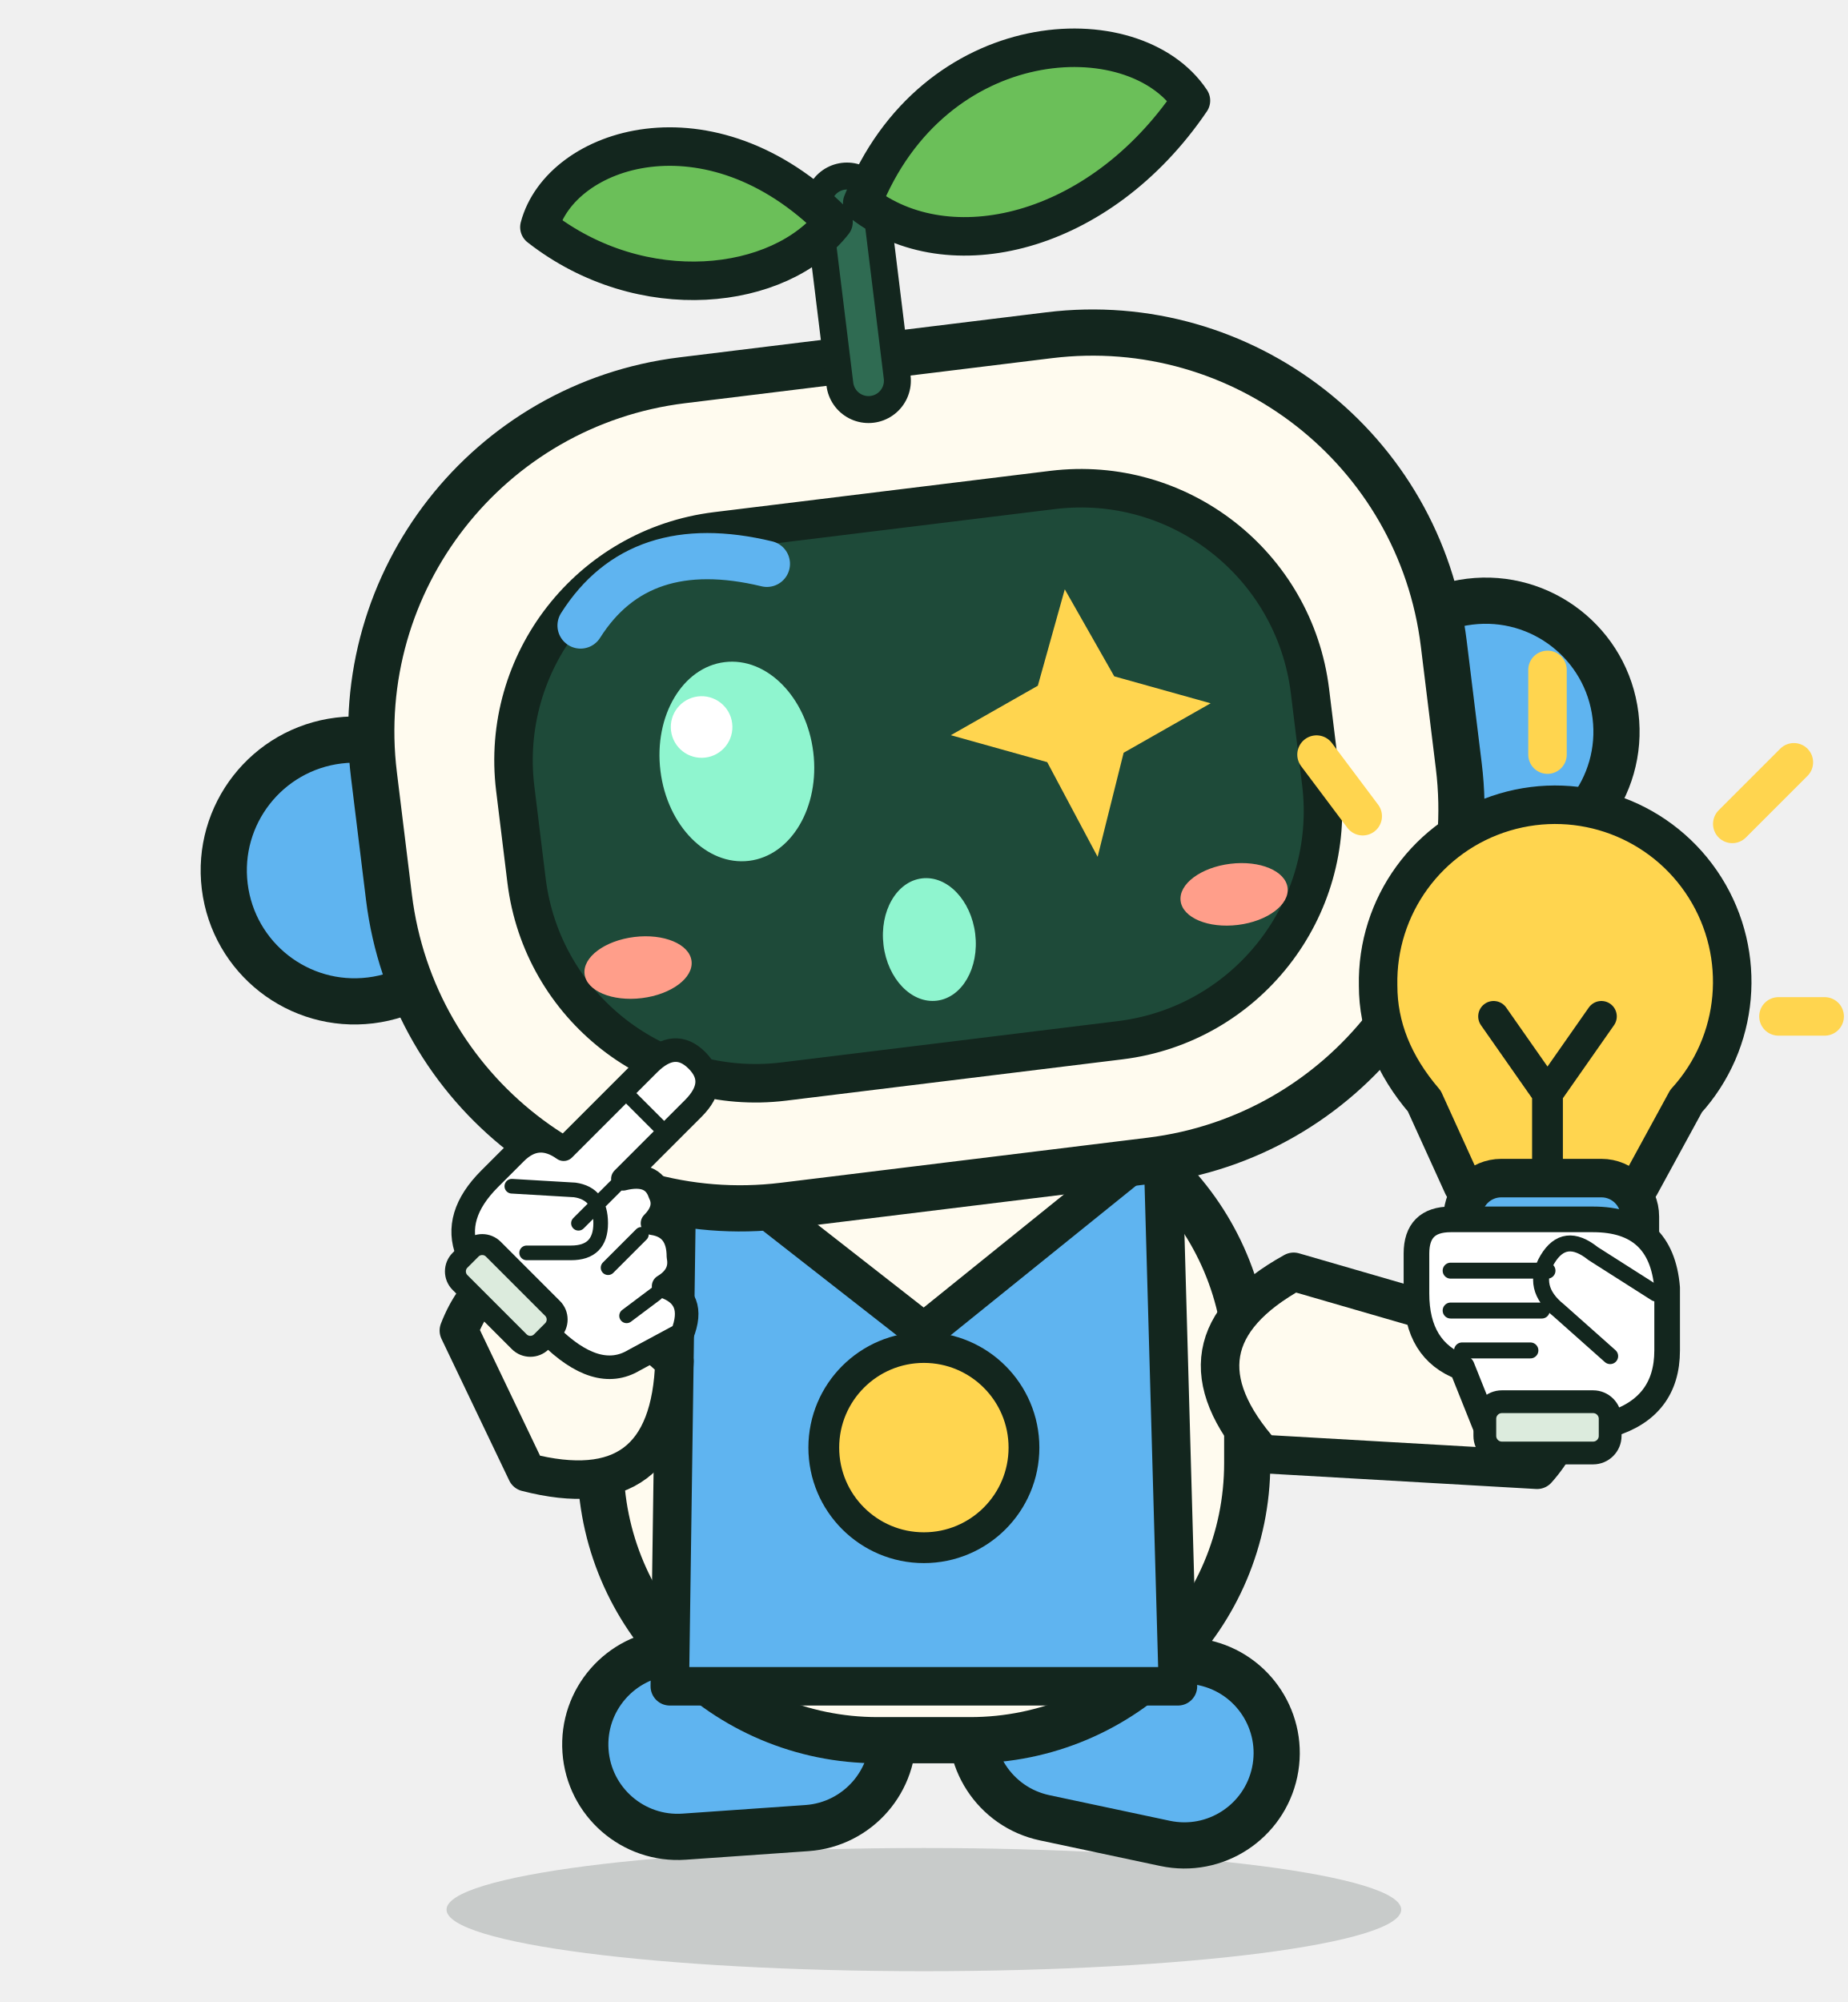
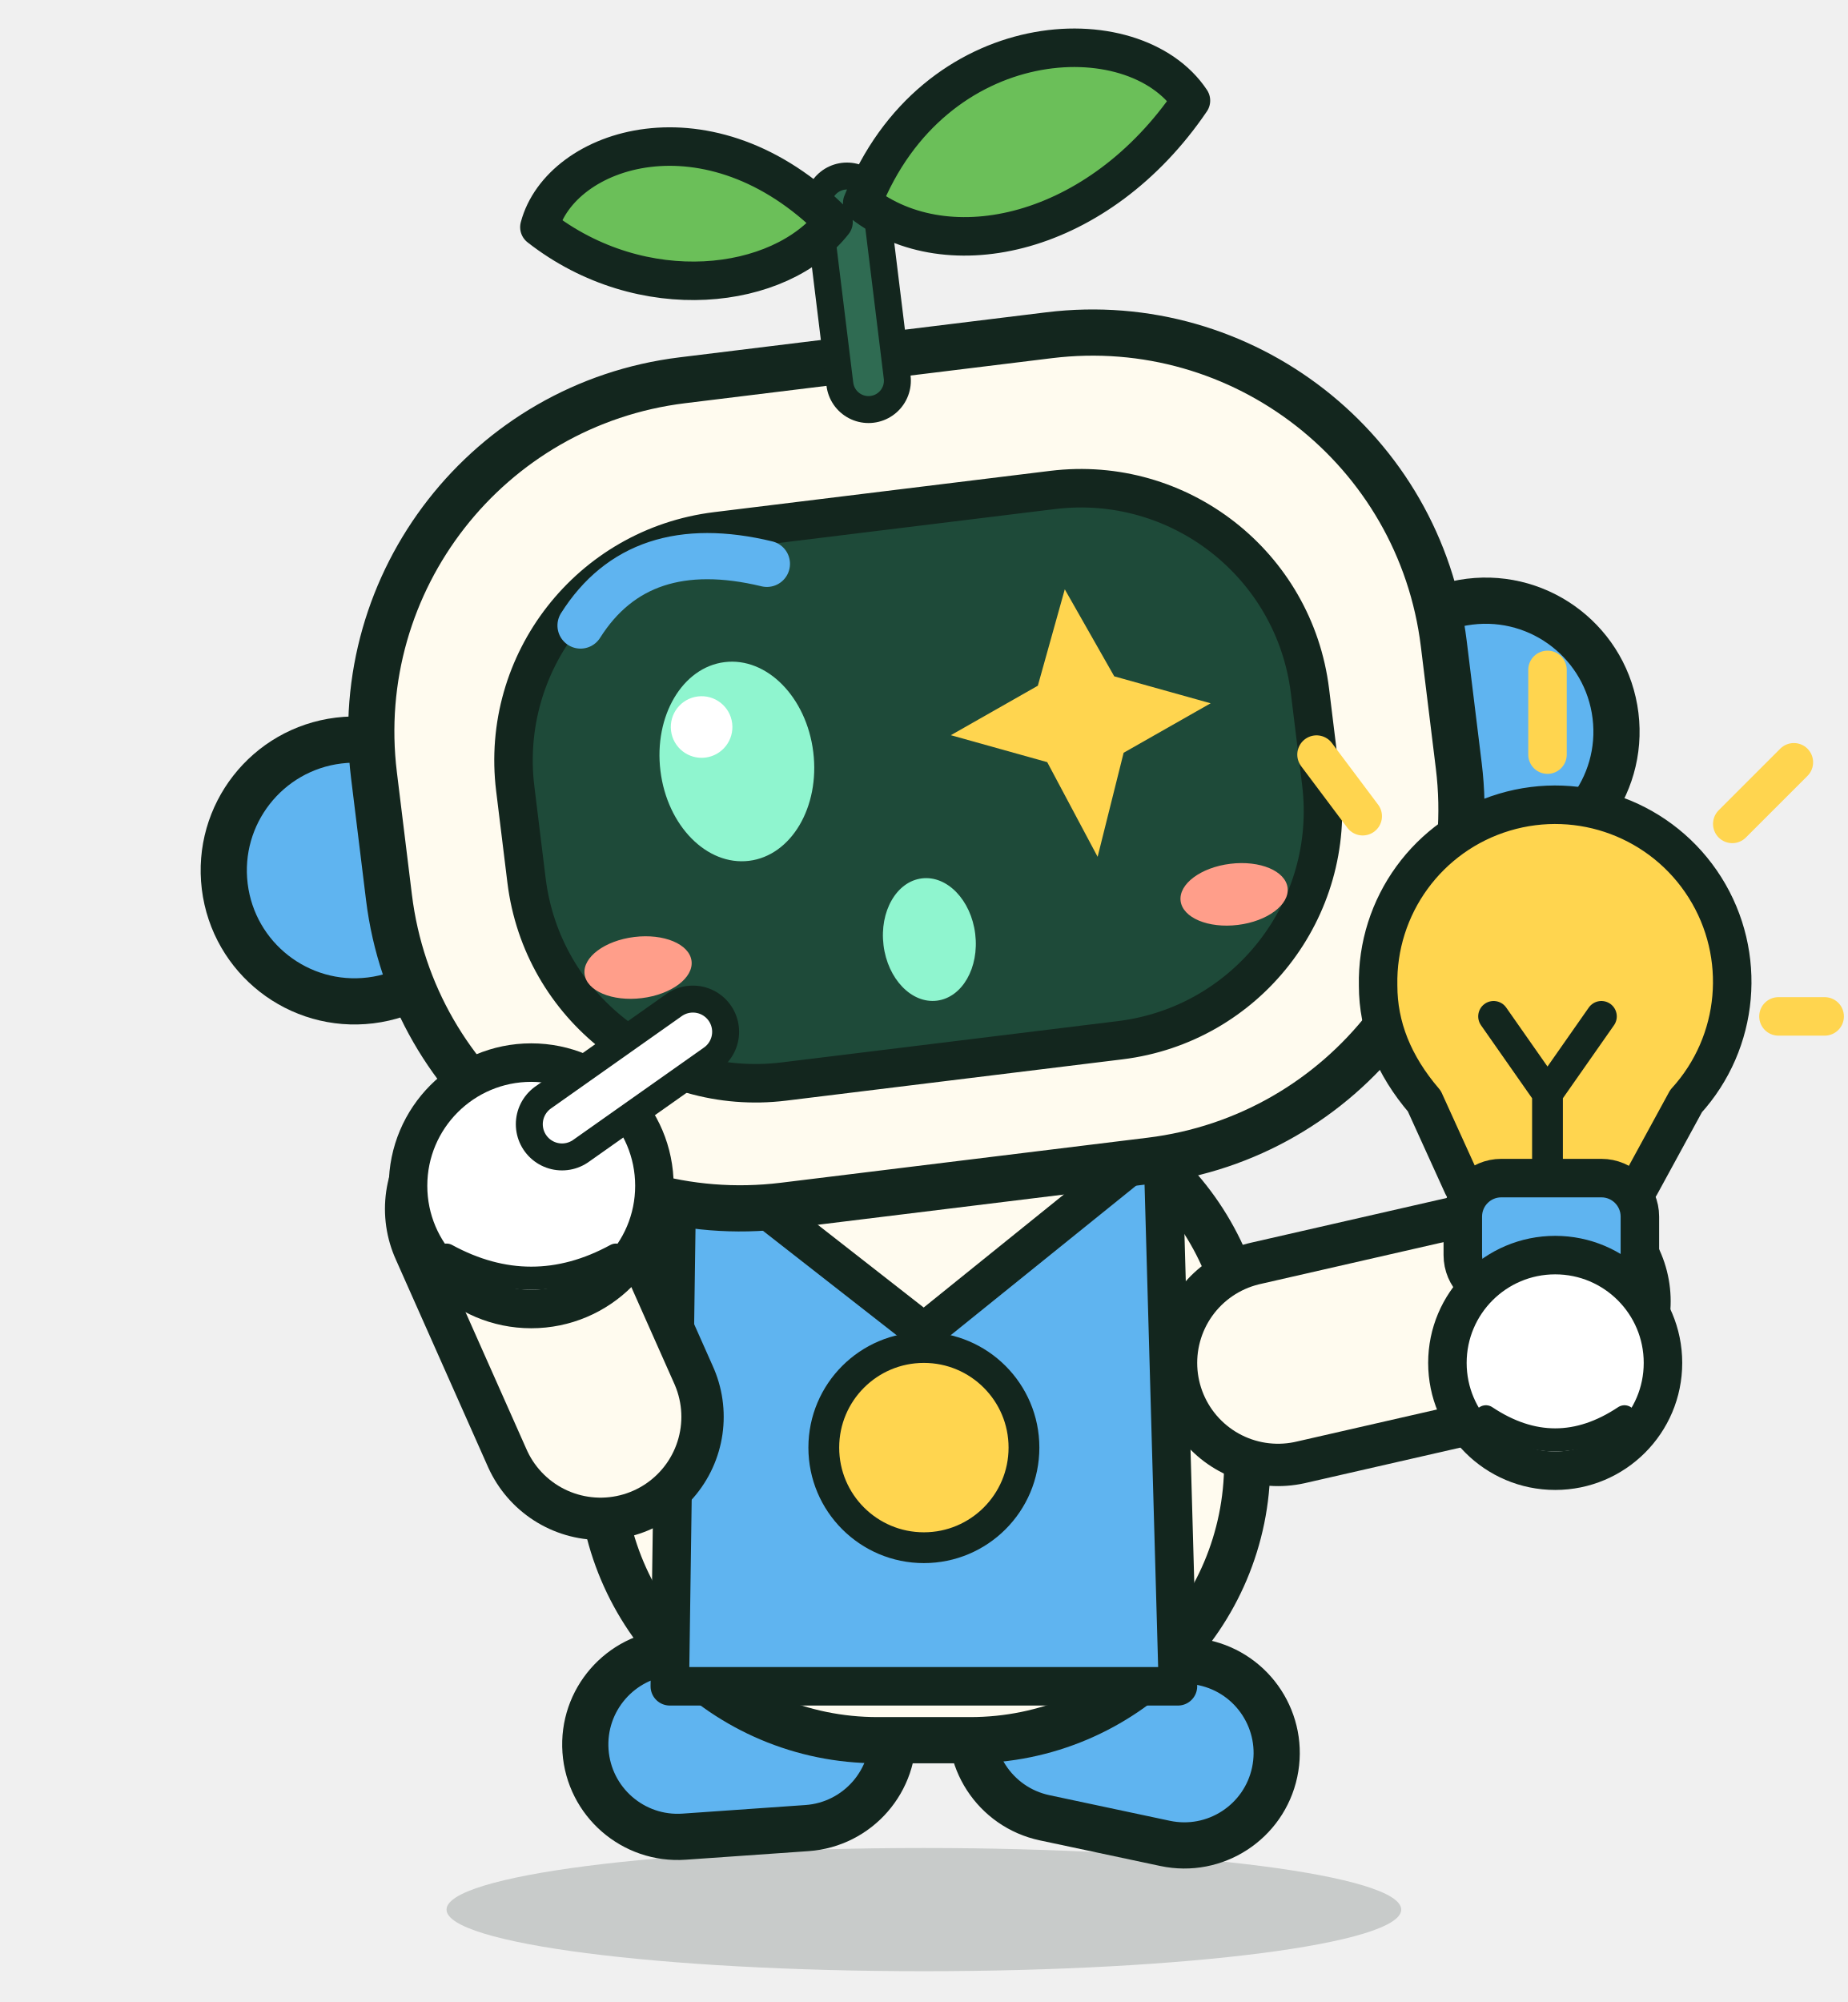
<svg xmlns="http://www.w3.org/2000/svg" class="ch ch-idea" viewBox="0 0 240 260">
  <style>.ch-hop{animation:h 2.4s ease-in-out infinite}.ch-wave{transform-box:view-box;transform-origin:78px 176px;animation:w 1.6s ease-in-out infinite}.ch-eye{transform-box:fill-box;transform-origin:center;animation:b 4.5s infinite}@keyframes h{0%,100%{transform:translateY(0)}50%{transform:translateY(-8px)}}@keyframes w{0%,100%{transform:rotate(0)}50%{transform:rotate(18deg)}}@keyframes b{0%,94%,100%{transform:scaleY(1)}97%{transform:scaleY(.1)}}@media(prefers-reduced-motion:reduce){*{animation:none!important}}</style>
  <ellipse class="ch-shadow" cx="120" cy="248" rx="62" ry="8" fill="#13261E" fill-opacity=".18" />
  <g class="ch-hop">
    <rect x="76" y="214" width="40" height="24" rx="12" fill="#5FB4F0" stroke="#13261E" stroke-linejoin="round" stroke-linecap="round" stroke-width="6" transform="rotate(-4 96 226)" />
    <rect x="126" y="214" width="40" height="24" rx="12" fill="#5FB4F0" stroke="#13261E" stroke-linejoin="round" stroke-linecap="round" stroke-width="6" transform="rotate(12 146 226)" />
    <rect x="78" y="142" width="84" height="84" rx="36" fill="#FFFBEF" stroke="#13261E" stroke-linejoin="round" stroke-linecap="round" stroke-width="6" />
    <path d="M88 148 L120 173 L151 148 L153 219 H87Z" fill="#5FB4F0" stroke="#13261E" stroke-linejoin="round" stroke-linecap="round" stroke-width="5" />
    <circle cx="120" cy="188" r="13" fill="#FFD54F" stroke="#13261E" stroke-linejoin="round" stroke-linecap="round" stroke-width="4" />
    <g transform="rotate(-7 120 108)">
      <circle cx="46" cy="104" r="17" fill="#5FB4F0" stroke="#13261E" stroke-linejoin="round" stroke-linecap="round" stroke-width="6" />
      <circle cx="194" cy="104" r="17" fill="#5FB4F0" stroke="#13261E" stroke-linejoin="round" stroke-linecap="round" stroke-width="6" />
      <rect x="50" y="46" width="140" height="108" rx="46" fill="#FFFBEF" stroke="#13261E" stroke-linejoin="round" stroke-linecap="round" stroke-width="6" />
      <rect x="68" y="66" width="104" height="72" rx="30" fill="#1E4A39" stroke="#13261E" stroke-linejoin="round" stroke-linecap="round" stroke-width="5" />
      <g class="ch-eye">
        <ellipse cx="97" cy="96" rx="10" ry="13" fill="#8FF5CF" />
        <circle cx="93" cy="91" r="4" fill="#fff" />
      </g>
      <path d="M142 79 L147 91 L159 96 L147 101 L142 114 L137 101 L125 96 L137 91Z" fill="#FFD54F" />
      <ellipse cx="81" cy="121" rx="7" ry="4" fill="#FF9E8A" />
      <ellipse cx="159" cy="121" rx="7" ry="4" fill="#FF9E8A" />
      <ellipse cx="119" cy="122" rx="6" ry="8" fill="#8FF5CF" />
      <path d="M79 76 Q88 65 104 71" fill="none" stroke="#5FB4F0" stroke-width="6" stroke-linecap="round" />
      <path d="M120 49 V26" stroke="#13261E" stroke-width="11" stroke-linecap="round" />
      <path d="M120 49 V26" stroke="#2F6B52" stroke-width="4" stroke-linecap="round" />
      <path d="M118 28 C104 10 84 14 80 24 C92 36 110 36 118 28Z M122 26 C134 4 160 6 166 18 C152 34 132 36 122 26Z" fill="#6BBF59" stroke="#13261E" stroke-linejoin="round" stroke-linecap="round" stroke-width="5" />
    </g>
-     <path d="M87.60 176.80     L72.40 163.20     Q63.00 164.00 59.60 172.80     L68.40 191.20     Q87.00 196.00 87.60 176.80Z" fill="#FFFBEF" stroke="#13261E" stroke-linejoin="round" stroke-linecap="round" stroke-width="5" />
-     <g class="ch-hand" transform="translate(66 168) rotate(45) scale(0.68)">
-       <path d="M-11 0 Q-18-3-18-13 L-18-20 Q-18-26-12-27 V-50 Q-12-57-6-57 Q0-57 0-50 V-31 Q3-36 7-34 Q10-33 10-29 Q14-32 18-28 Q21-26 20-22 Q26-25 29-18 L26-8 Q24 0 11 0Z" fill="#FFFFFF" stroke="#13261E" stroke-linejoin="round" stroke-linecap="round" stroke-width="4.5" />
-       <path d="M-10-43 H-2 M0-29 V-19 M10-26 V-17 M20-20 L19-13 M-14-15 L-5-23 Q-1-26 3-22 Q7-18 3-14 L-3-8" fill="none" stroke="#13261E" stroke-linejoin="round" stroke-linecap="round" stroke-width="2.8" />
-       <rect x="-11" y="-4" width="22" height="9" rx="3" fill="#DCEBDD" stroke="#13261E" stroke-linejoin="round" stroke-linecap="round" stroke-width="4" />
-     </g>
-     <path d="M163.97 188.83     L199.65 190.88     Q205.93 183.84 202.35 175.12     L168.03 165.17     Q151.22 174.47 163.97 188.83Z" fill="#FFFBEF" stroke="#13261E" stroke-linejoin="round" stroke-linecap="round" stroke-width="5" />
+     <path d="M78 184 L66 157" stroke="#13261E" stroke-width="32" stroke-linecap="round" fill="none" />
+     <path d="M78 184 L66 157" stroke="#FFFBEF" stroke-width="21" stroke-linecap="round" fill="none" />
+     <circle cx="69" cy="154" r="16" fill="#FFFFFF" stroke="#13261E" stroke-linejoin="round" stroke-linecap="round" stroke-width="5" />
+     <path d="M58 163 q11 6 22 0" stroke="#13261E" stroke-width="3" fill="none" stroke-linecap="round" />
+     <path d="M73 146 L90 134" stroke="#13261E" stroke-width="12" stroke-linecap="round" />
+     <path d="M73 146 L90 134" stroke="#FFFFFF" stroke-width="5" stroke-linecap="round" />
+     <path d="M166 177 L201 169" stroke="#13261E" stroke-width="32" stroke-linecap="round" fill="none" />
+     <path d="M166 177 L201 169" stroke="#FFFBEF" stroke-width="21" stroke-linecap="round" fill="none" />
    <g class="ch-glow">
      <path d="M201 98 V87 M225 107 L233 99 M177 106 L171 98 M231 132 H237" stroke="#FFD54F" stroke-width="5" stroke-linecap="round" />
    </g>
    <path d="M179 128 A23 23 0 1 1 219 143 L213 154 H190 L185 143 Q179 136 179 128Z" fill="#FFD54F" stroke="#13261E" stroke-linejoin="round" stroke-linecap="round" stroke-width="5" />
    <path d="M194 132 L201 142 L208 132 M201 142 V154" stroke="#13261E" stroke-width="4" fill="none" stroke-linecap="round" />
    <rect x="190" y="153" width="23" height="15" rx="5" fill="#5FB4F0" stroke="#13261E" stroke-linejoin="round" stroke-linecap="round" stroke-width="5" />
-     <g class="ch-hand" transform="translate(201 185) rotate(0) scale(0.74)">
-       <path d="M-11 0 L-15-10 Q-23-13-23-23 V-30 Q-23-36-17-36 H8 Q20-36 21-24 V-13 Q21-3 11 0Z" fill="#FFFFFF" stroke="#13261E" stroke-linejoin="round" stroke-linecap="round" stroke-width="4.5" />
-       <path d="M-17-27 H0 M-17-20 H-1 M-15-13 H-3 M11-12 L2-20 Q-3-24 0-29 Q3-34 8-30 L19-23" fill="none" stroke="#13261E" stroke-linejoin="round" stroke-linecap="round" stroke-width="2.8" />
-       <rect x="-11" y="-4" width="22" height="9" rx="3" fill="#DCEBDD" stroke="#13261E" stroke-linejoin="round" stroke-linecap="round" stroke-width="4" />
-     </g>
+     <circle cx="202" cy="177" r="14" fill="#FFFFFF" stroke="#13261E" stroke-linejoin="round" stroke-linecap="round" stroke-width="5" />
+     <path d="M193 184 q9 6 18 0" stroke="#13261E" stroke-width="3" fill="none" stroke-linecap="round" />
  </g>
</svg>
